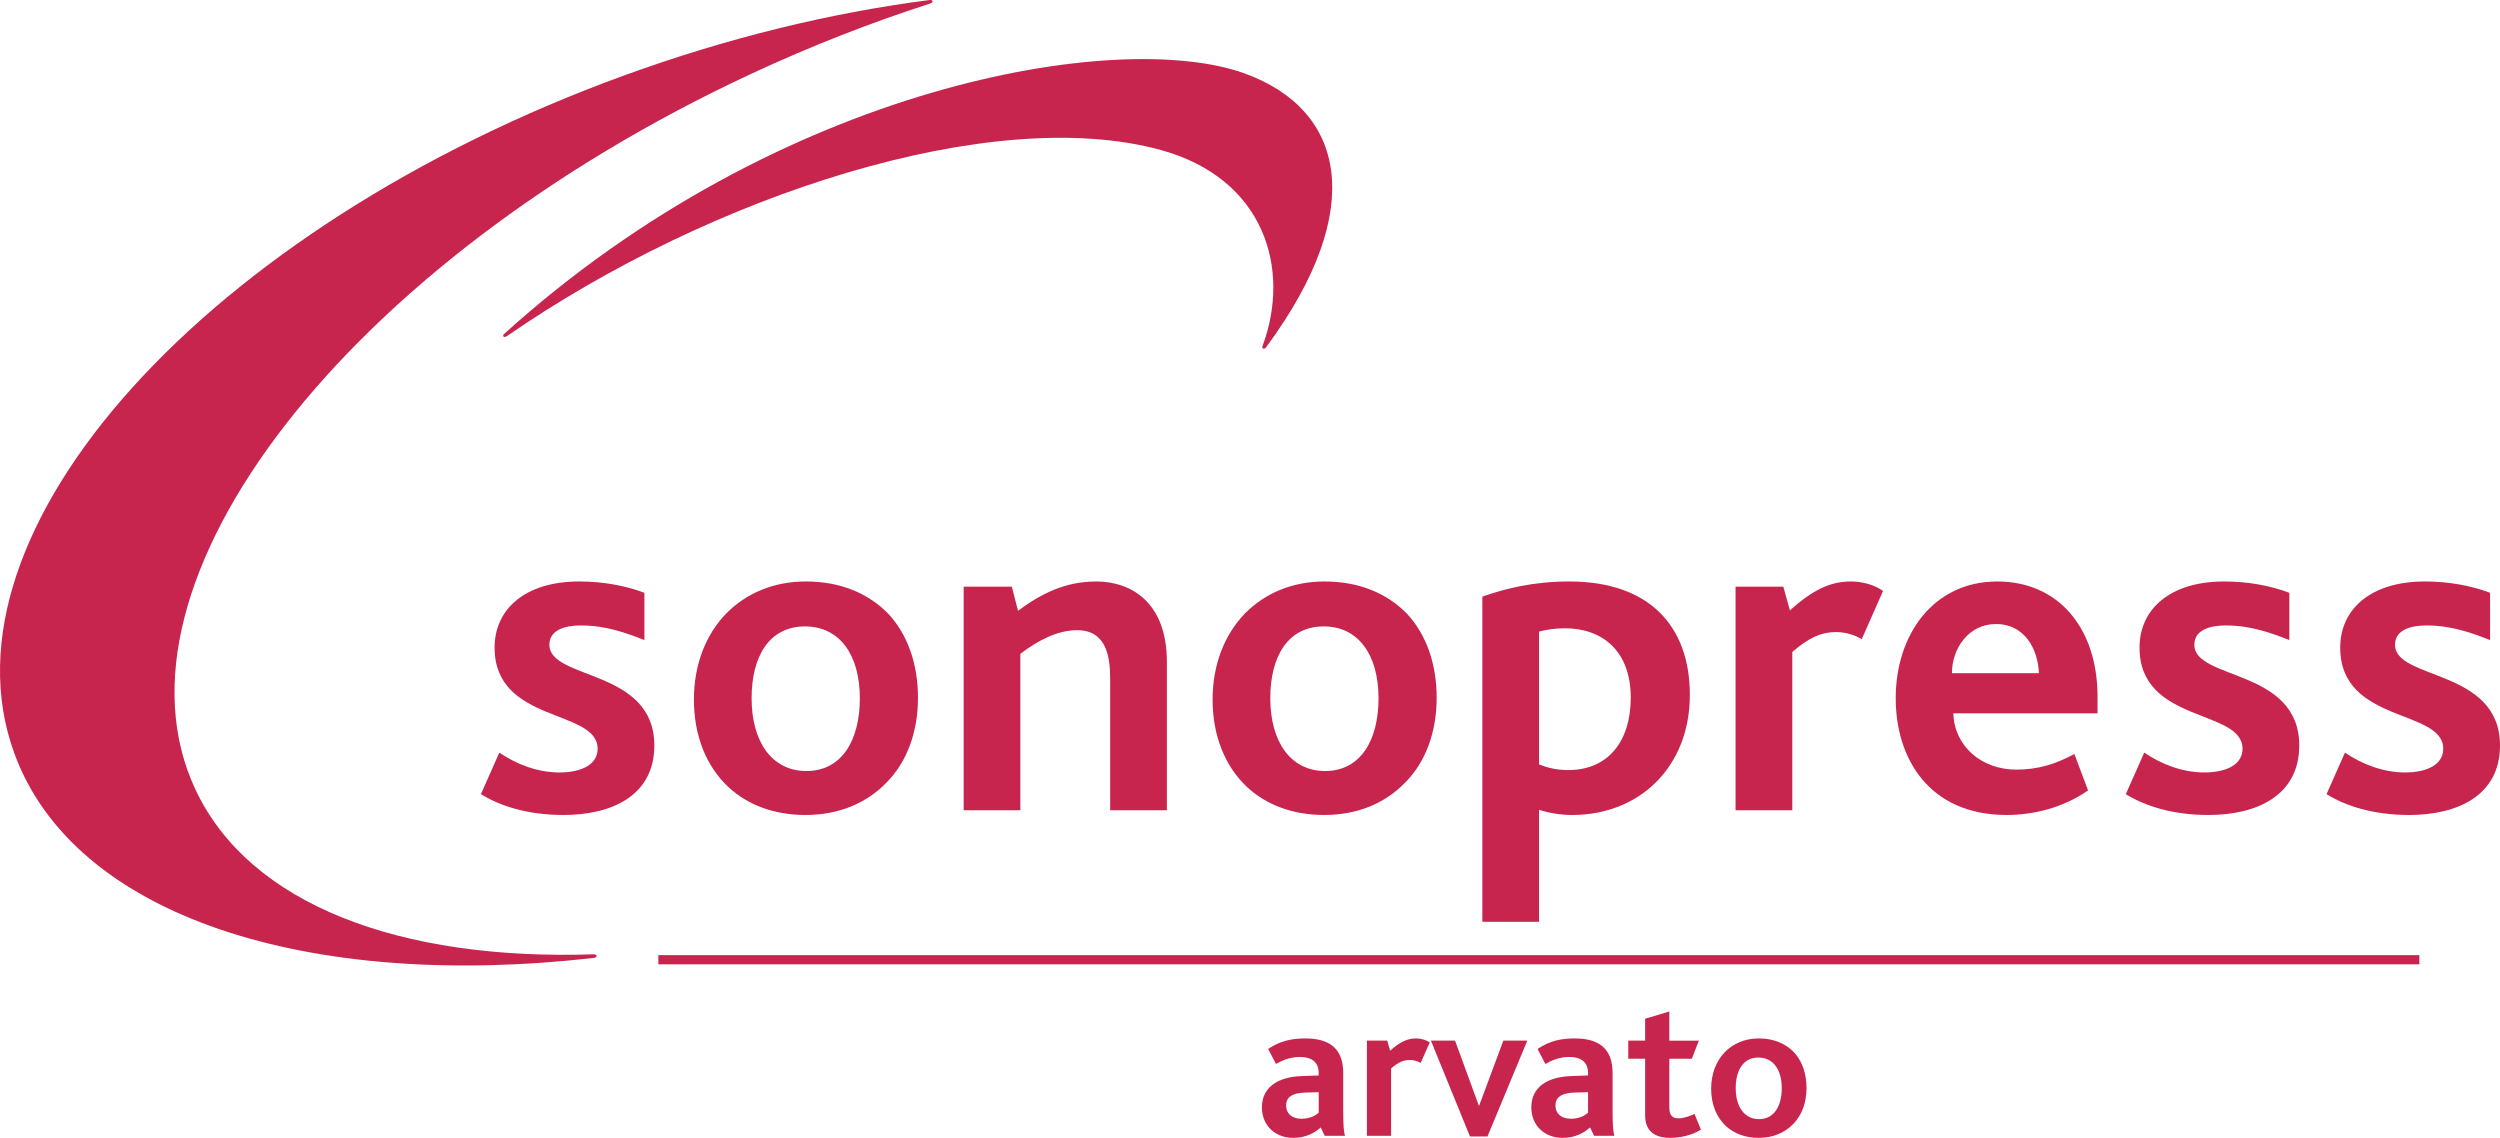
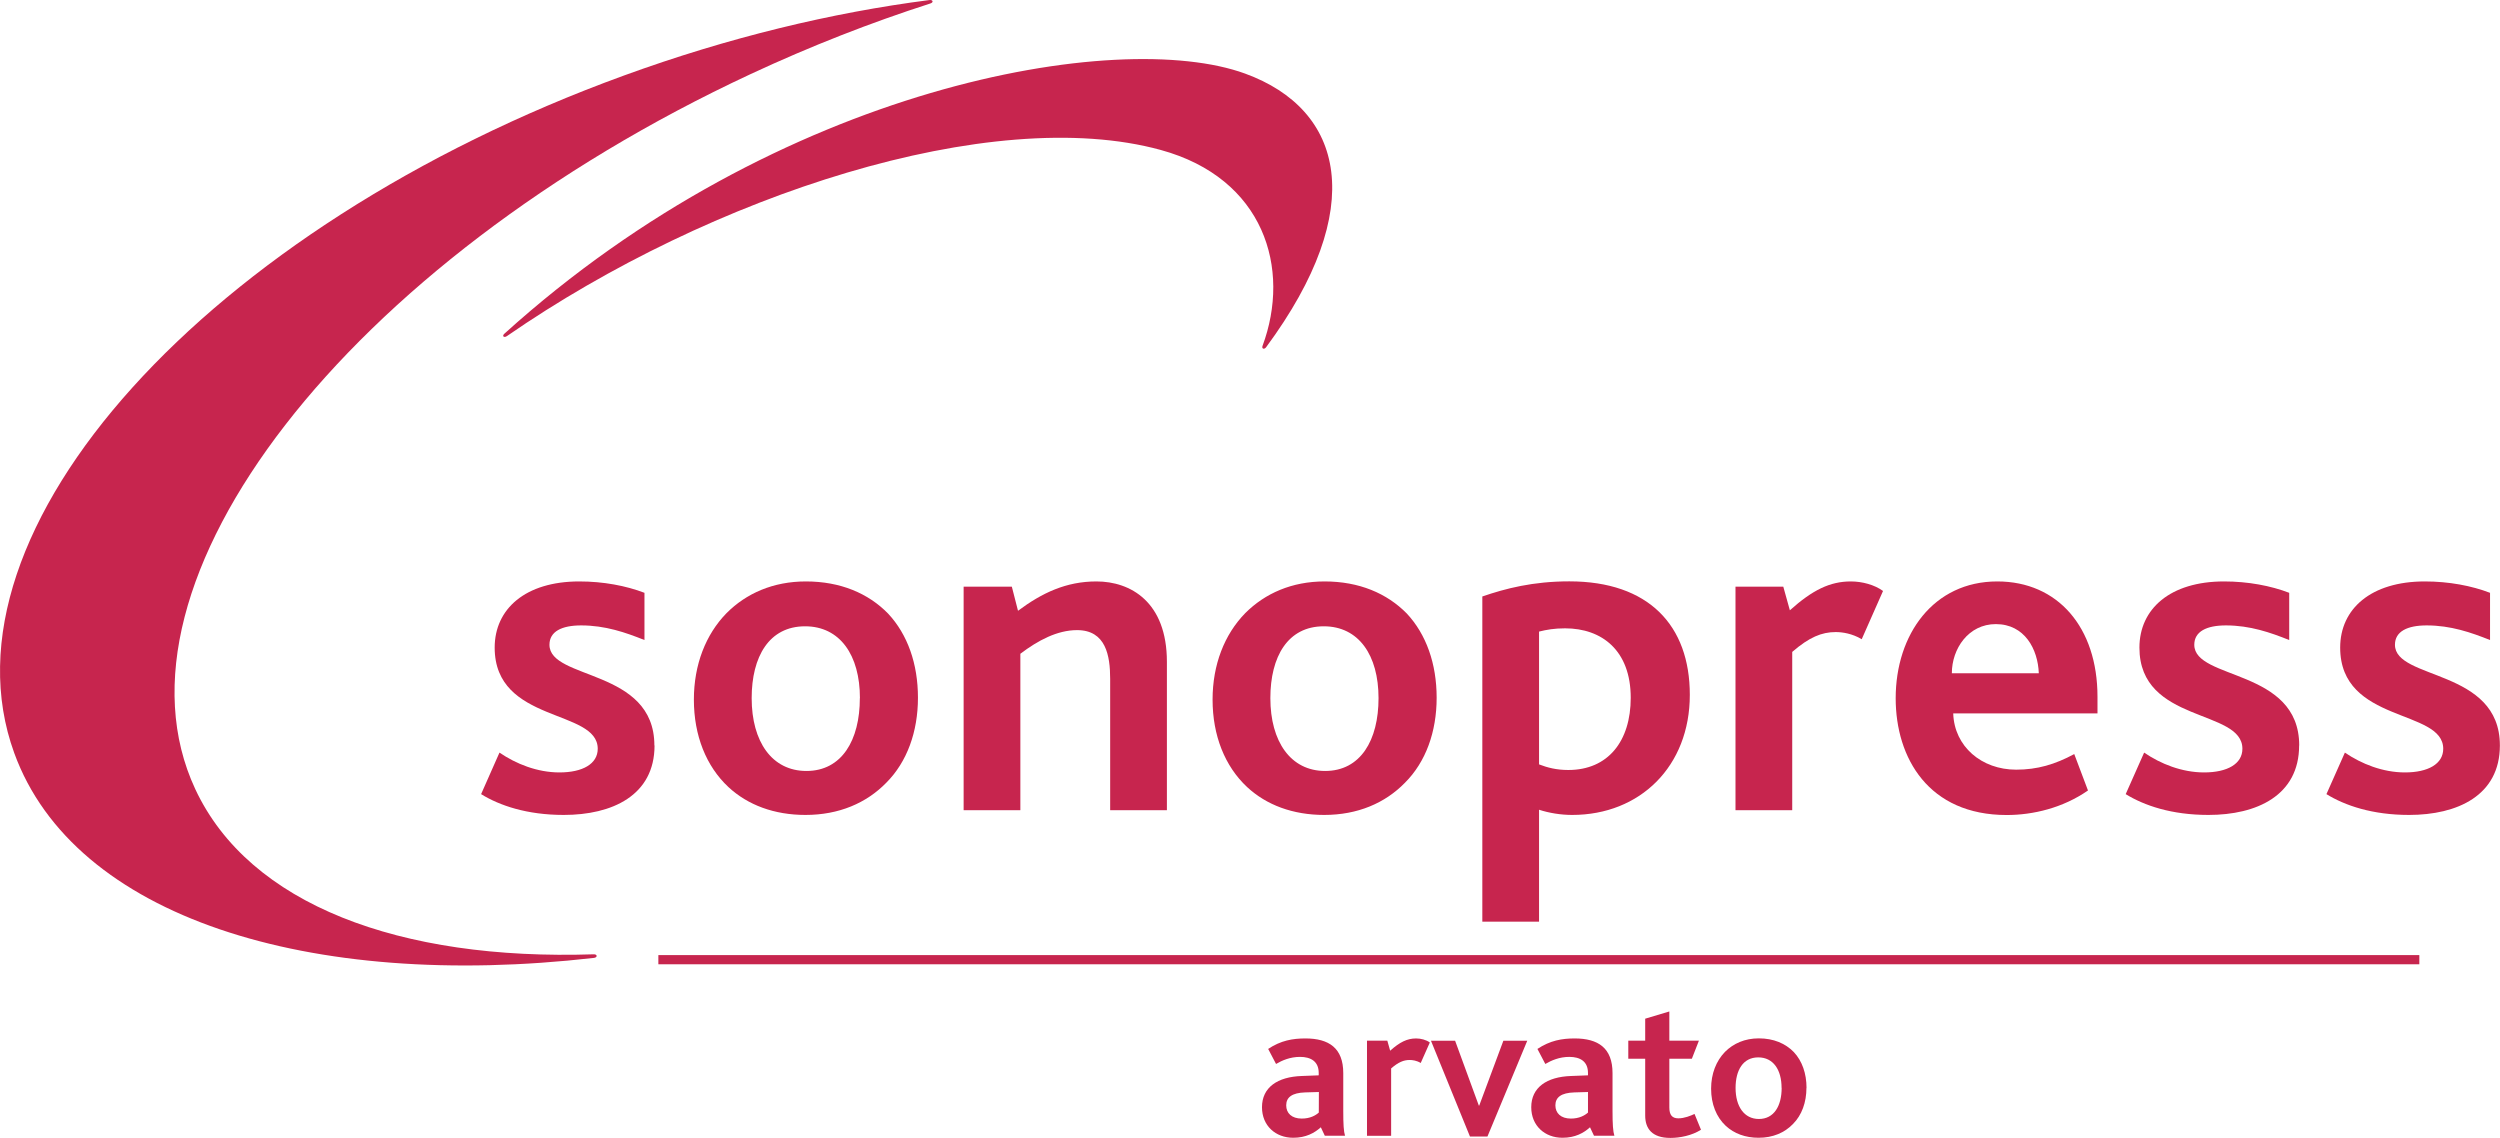
- <svg xmlns="http://www.w3.org/2000/svg" xmlns:xlink="http://www.w3.org/1999/xlink" width="544.519" height="247.834" version="1" viewBox="-.463 -.882 544.519 247.834">
+ <svg xmlns="http://www.w3.org/2000/svg" xmlns:xlink="http://www.w3.org/1999/xlink" width="30.76" height="14" version="1" viewBox="-.463 -.882 30.737 14">
  <defs>
    <path id="a" d="M0 .002v247.834h582.869V.002" />
    <clipPath id="b">
      <use width="584" height="249" xlink:href="#a" />
    </clipPath>
  </defs>
-   <path fill="#c7254e" d="M135.894 16.453C158.619 8.18 181.151 2.747 202.448.011c.762-.096.955.521.168.755-12.903 4.148-26.031 9.276-39.143 15.382C75.413 57.201 21.585 126.981 42.529 171.877c11.748 25.165 44.567 37.386 86.8 35.981.803-.016.834.675.064.778-62.117 7.118-113.281-8.874-126.288-44.607C-14.581 115.45 45.169 49.473 135.894 16.453" clip-path="url(#b)" transform="translate(-.4654406 -.884)" />
-   <path fill="#c7254e" d="M270.712 15.143c21.585 7.855 26.97 29.289 4.606 59.597-.409.554-.986.369-.795-.241 6.284-16.899.354-36.535-22.171-42.714-36.832-10.103-97.93 9.798-142.401 40.54-.61.417-1.124.056-.619-.465 59.999-54.293 133.904-66.715 161.38-56.717" />
-   <path fill="none" stroke="#c7254e" stroke-miterlimit="3.864" stroke-width="2" d="M142.931 208.155h383.559" />
-   <path fill="#c7254e" d="M142.056 161.492c0-16.778-22.854-14.203-22.854-21.931 0-2.881 2.681-4.212 6.901-4.212 5.256 0 9.677 1.548 13.794 3.186v-10.296c-4.012-1.541-8.963-2.472-14.203-2.472-11.74 0-18.432 5.979-18.432 14.413 0 16.578 22.444 13.28 22.444 22.035 0 3.29-3.298 5.151-8.345 5.151-4.831 0-9.461-1.861-13.072-4.325l-4.004 9.052c4.004 2.479 9.982 4.534 18.006 4.534 10.505 0 19.765-4.221 19.765-15.135" />
-   <path fill="#c7254e" fill-rule="evenodd" d="M199.479 151.101c0-7.423-2.271-13.794-6.492-18.328-4.325-4.421-10.399-7.006-17.918-7.006-7.094 0-12.968 2.584-17.285 6.901-4.534 4.638-7.109 11.218-7.109 18.833 0 7.832 2.68 14.523 7.519 19.051 4.213 3.907 9.982 6.074 16.779 6.074 7.302 0 13.28-2.577 17.598-7.006 4.533-4.524 6.908-11.113 6.908-18.519m-12.662.097c0 9.164-3.924 15.856-11.636 15.856-7.519 0-11.94-6.388-11.94-15.856 0-9.061 3.804-15.641 11.628-15.641 7.614 0 11.948 6.276 11.948 15.641z" />
-   <path fill="#c7254e" d="M253.692 175.599V143.27c0-13.072-7.928-17.502-15.342-17.502-6.588 0-11.828 2.472-17.084 6.388l-1.34-5.255h-10.496V175.6h12.349v-34.079c3.812-2.88 8.024-5.144 12.358-5.144 6.275 0 7.206 5.554 7.206 10.6V175.6h12.349" />
-   <path fill="#c7254e" fill-rule="evenodd" d="M312.454 151.101c0-7.423-2.271-13.794-6.483-18.328-4.333-4.421-10.408-7.006-17.927-7.006-7.093 0-12.967 2.584-17.284 6.901-4.526 4.638-7.11 11.218-7.11 18.833 0 7.832 2.68 14.523 7.519 19.051 4.221 3.907 9.982 6.074 16.778 6.074 7.312 0 13.28-2.577 17.598-7.006 4.542-4.524 6.909-11.113 6.909-18.519m-12.663.097c0 9.164-3.915 15.856-11.635 15.856-7.51 0-11.94-6.388-11.94-15.856 0-9.061 3.803-15.641 11.635-15.641 7.616 0 11.94 6.276 11.94 15.641zm67.807-.723c0-15.125-8.962-24.708-26.256-24.708-7.92 0-13.898 1.549-18.938 3.299v70.832h12.35v-24.403c2.168.715 4.743 1.133 7.207 1.133 14.821-.001 25.637-10.602 25.637-26.153m-12.871.626c0 9.469-4.935 15.744-13.594 15.744-2.567 0-4.524-.506-6.379-1.228V136.68c1.653-.409 3.291-.714 5.666-.714 8.032.001 14.307 4.84 14.307 15.135z" />
-   <path fill="#c7254e" d="M409.679 127.83c-1.854-1.34-4.534-2.063-7.005-2.063-4.527 0-8.33 1.862-13.282 6.292l-1.435-5.16h-10.401v48.699h12.358V141.11c3.708-3.186 6.388-4.325 9.469-4.325 1.444 0 3.604.313 5.657 1.549l4.639-10.504" />
-   <path fill="#c7254e" fill-rule="evenodd" d="M456.397 154.495v-3.603c0-15.135-8.651-25.125-21.826-25.125-13.899 0-22.132 11.54-22.132 25.43 0 13.079 7.206 25.43 24.185 25.43 5.771 0 12.254-1.549 17.71-5.353l-2.983-7.929c-4.221 2.271-8.034 3.402-12.663 3.402-7.52 0-13.48-5.047-13.697-12.253h31.406m-12.768-8.753h-18.945c0-5.352 3.612-10.704 9.573-10.704 6.284-.001 9.163 5.455 9.372 10.704z" />
-   <path fill="#c7254e" d="M500.329 161.492c0-16.778-22.845-14.203-22.845-21.931 0-2.881 2.672-4.212 6.893-4.212 5.248 0 9.678 1.548 13.795 3.186v-10.296c-4.021-1.541-8.957-2.472-14.204-2.472-11.739 0-18.424 5.979-18.424 14.413 0 16.578 22.436 13.28 22.436 22.035 0 3.29-3.289 5.151-8.336 5.151-4.839 0-9.479-1.861-13.072-4.325l-4.021 9.052c4.021 2.479 9.983 4.534 18.023 4.534 10.496 0 19.755-4.221 19.755-15.135m43.727 0c0-16.778-22.862-14.203-22.862-21.931 0-2.881 2.68-4.212 6.9-4.212 5.256 0 9.686 1.548 13.803 3.186v-10.296c-4.021-1.541-8.955-2.472-14.21-2.472-11.733 0-18.434 5.979-18.434 14.413 0 16.578 22.445 13.28 22.445 22.035 0 3.29-3.299 5.151-8.33 5.151-4.84 0-9.477-1.861-13.081-4.325l-4.012 9.052c4.012 2.479 9.983 4.534 18.008 4.534 10.503 0 19.773-4.221 19.773-15.135" />
-   <path fill="#c7254e" fill-rule="evenodd" d="M292.497 246.511c-.305-.963-.393-2.495-.393-5.473v-8.201c0-5.433-3.113-7.543-8.241-7.543-2.761 0-5.352.442-8.113 2.288l1.709 3.281c1.317-.786 3.074-1.532 5.225-1.532 2.318 0 4.076.963 4.076 3.506v.522l-3.684.136c-5.304.177-8.682 2.496-8.682 6.797 0 4.076 2.985 6.66 6.796 6.66 2.76 0 4.646-1.051 6.01-2.278l.867 1.837h4.43m-5.736-5.039c-.698.618-1.885 1.315-3.723 1.315-2.199 0-3.379-1.179-3.379-2.889 0-1.757 1.269-2.72 4.117-2.809l2.985-.088z" />
-   <path fill="#c7254e" d="M310.946 226.169c-.786-.562-1.926-.875-2.978-.875-1.934 0-3.562.795-5.655 2.681l-.619-2.199h-4.43v20.735h5.265v-14.676c1.572-1.364 2.719-1.846 4.028-1.846.616 0 1.541.128 2.407.649l1.982-4.469m21.249-.393h-5.215l-5.258 14.123h-.095l-5.169-14.123h-5.255l8.506 20.872h3.811l8.675-20.872" />
-   <path fill="#c7254e" fill-rule="evenodd" d="M351.172 246.511c-.306-.963-.4-2.495-.4-5.473v-8.201c0-5.433-3.106-7.543-8.242-7.543-2.76 0-5.335.442-8.104 2.288l1.709 3.281c1.324-.786 3.072-1.532 5.215-1.532 2.328 0 4.078.963 4.078 3.506v.522l-3.684.136c-5.296.177-8.674 2.496-8.674 6.797 0 4.076 2.983 6.66 6.796 6.66 2.76 0 4.637-1.051 6.002-2.278l.874 1.837h4.43m-5.744-5.039c-.698.618-1.888 1.315-3.725 1.315-2.19 0-3.378-1.179-3.378-2.889 0-1.757 1.276-2.72 4.125-2.809l2.978-.088z" />
-   <path fill="#c7254e" d="M370.013 245.156l-1.403-3.419c-.835.394-2.198.963-3.516.963-1.355 0-1.964-.746-1.964-2.367v-10.608h4.901l1.533-3.948h-6.435v-6.347l-5.266 1.573v4.773h-3.676v3.948h3.676v12.366c0 2.801 1.444 4.862 5.481 4.862 2.056 0 4.688-.521 6.669-1.796" />
-   <path fill="#c7254e" fill-rule="evenodd" d="M393.012 236.079c0-3.153-.964-5.874-2.76-7.8-1.847-1.886-4.43-2.985-7.624-2.985-3.026 0-5.528 1.1-7.367 2.938-1.934 1.974-3.024 4.782-3.024 8.024 0 3.338 1.132 6.179 3.202 8.112 1.797 1.661 4.252 2.584 7.141 2.584 3.113 0 5.658-1.099 7.495-2.985 1.933-1.926 2.937-4.726 2.937-7.888m-5.394.04c0 3.908-1.668 6.757-4.949 6.757-3.202 0-5.08-2.72-5.08-6.757 0-3.852 1.62-6.66 4.942-6.66 3.251 0 5.087 2.68 5.087 6.66z" />
+   <path fill="#c7254e" d="M135.894 16.453C158.619 8.18 181.151 2.747 202.448.011c.762-.096.955.521.168.755-12.903 4.148-26.031 9.276-39.143 15.382C75.413 57.201 21.585 126.981 42.529 171.877c11.748 25.165 44.567 37.386 86.8 35.981.803-.016.834.675.064.778-62.117 7.118-113.281-8.874-126.288-44.607C-14.581 115.45 45.169 49.473 135.894 16.453" clip-path="url(#b)" transform="matrix(.05649 0 0 .05649 -.4743946 -.882113)" />
+   <path fill="#c7254e" d="M14.844.023c1.219.444 1.524 1.655.26 3.367-.023.031-.056.021-.045-.014.355-.955.02-2.064-1.252-2.413-2.081-.571-5.532.553-8.044 2.29-.034.024-.063.003-.035-.026C9.117.16 13.292-.542 14.844.023" />
+   <path fill="none" stroke="#c7254e" stroke-miterlimit="3.864" stroke-width=".113" d="M7.626 10.926h21.667" />
+   <path fill="#c7254e" d="M7.577 8.29c0-.948-1.291-.802-1.291-1.239 0-.163.151-.238.39-.238.297 0 .547.087.779.18V6.412c-.227-.087-.506-.14-.802-.14-.663 0-1.041.338-1.041.814 0 .936 1.268.75 1.268 1.245 0 .186-.186.291-.471.291-.273 0-.534-.105-.738-.244l-.226.511c.226.14.564.256 1.017.256.593 0 1.117-.238 1.117-.855" />
+   <path fill="#c7254e" fill-rule="evenodd" d="M10.82 7.703c0-.419-.128-.779-.367-1.035-.244-.25-.587-.396-1.012-.396-.401 0-.733.146-.976.39-.256.262-.402.634-.402 1.064 0 .442.151.82.425 1.076.238.221.564.343.948.343.412 0 .75-.146.994-.396.256-.256.39-.628.39-1.046m-.715.005c0 .518-.222.896-.657.896-.425 0-.674-.361-.674-.896 0-.512.215-.884.657-.884.43 0 .675.355.675.884z" />
+   <path fill="#c7254e" d="M13.883 9.087V7.261c0-.738-.448-.989-.867-.989-.372 0-.668.14-.965.361l-.076-.297h-.593v2.751h.698V7.162c.215-.163.453-.291.698-.291.354 0 .407.314.407.599v1.617h.698" />
+   <path fill="#c7254e" fill-rule="evenodd" d="M17.202 7.703c0-.419-.128-.779-.366-1.035-.245-.25-.588-.396-1.013-.396-.401 0-.732.146-.976.39-.256.262-.402.634-.402 1.064 0 .442.151.82.425 1.076.238.221.564.343.948.343.413 0 .75-.146.994-.396.257-.256.39-.628.39-1.046m-.715.005c0 .518-.221.896-.657.896-.424 0-.674-.361-.674-.896 0-.512.215-.884.657-.884.43 0 .674.355.674.884zm3.83-.041c0-.854-.506-1.396-1.483-1.396-.447 0-.785.088-1.07.186v4.001h.698V9.081c.122.04.268.064.407.064.837-0 1.448-.599 1.448-1.477m-.727.035c0 .535-.279.889-.768.889-.145 0-.256-.029-.36-.069V6.889c.093-.023.186-.04.32-.04.454 0.0.808.273.808.855z" />
+   <path fill="#c7254e" d="M22.694 6.389c-.105-.076-.256-.117-.396-.117-.256 0-.471.105-.75.355l-.081-.291h-.588v2.751h.698V7.139c.209-.18.361-.244.535-.244.082 0 .204.018.32.088l.262-.593" />
+   <path fill="#c7254e" fill-rule="evenodd" d="M25.333 7.895v-.204c0-.855-.489-1.419-1.233-1.419-.785 0-1.25.652-1.25 1.437 0 .739.407 1.437 1.366 1.437.326 0 .692-.088 1-.302l-.169-.448c-.238.128-.454.192-.715.192-.425 0-.761-.285-.774-.692h1.774m-.721-.494h-1.07c0-.302.204-.605.541-.605.355-0.0.518.308.529.605z" />
+   <path fill="#c7254e" d="M27.815 8.29c0-.948-1.291-.802-1.291-1.239 0-.163.151-.238.389-.238.296 0 .547.087.779.18V6.412c-.227-.087-.506-.14-.802-.14-.663 0-1.041.338-1.041.814 0 .936 1.267.75 1.267 1.245 0 .186-.186.291-.471.291-.273 0-.535-.105-.738-.244l-.227.511c.227.14.564.256 1.018.256.593 0 1.116-.238 1.116-.855m2.47 0c0-.948-1.291-.802-1.291-1.239 0-.163.151-.238.39-.238.297 0 .547.087.78.18V6.412c-.227-.087-.506-.14-.803-.14-.663 0-1.041.338-1.041.814 0 .936 1.268.75 1.268 1.245 0 .186-.186.291-.471.291-.273 0-.535-.105-.739-.244l-.227.511c.227.14.564.256 1.017.256.593 0 1.117-.238 1.117-.855" />
+   <path fill="#c7254e" fill-rule="evenodd" d="M16.075 13.093c-.017-.054-.022-.141-.022-.309v-.463c0-.307-.176-.426-.466-.426-.156 0-.302.025-.458.129l.097.185c.074-.044.174-.087.295-.087.131 0 .23.054.23.198v.029l-.208.008c-.3.01-.49.141-.49.384 0 .23.169.376.384.376.156 0 .262-.059.34-.129l.049.104h.25m-.324-.285c-.039.035-.106.074-.21.074-.124 0-.191-.067-.191-.163 0-.099.072-.154.233-.159l.169-.005z" />
+   <path fill="#c7254e" d="M17.117 11.944c-.044-.032-.109-.049-.168-.049-.109 0-.201.045-.319.151l-.035-.124h-.25v1.171h.297v-.829c.089-.077.154-.104.228-.104.035 0 .087.007.136.037l.112-.252m1.2-.022h-.295l-.297.798h-.005l-.292-.798h-.297l.48 1.179h.215l.49-1.179" />
+   <path fill="#c7254e" fill-rule="evenodd" d="M19.389 13.093c-.017-.054-.023-.141-.023-.309v-.463c0-.307-.175-.426-.466-.426-.156 0-.301.025-.458.129l.097.185c.075-.044.174-.087.295-.087.132 0 .23.054.23.198v.029l-.208.008c-.299.01-.49.141-.49.384 0 .23.169.376.384.376.156 0 .262-.059.339-.129l.049.104h.25m-.324-.285c-.039.035-.107.074-.21.074-.124 0-.191-.067-.191-.163 0-.099.072-.154.233-.159l.168-.005z" />
+   <path fill="#c7254e" d="M20.454 13.017l-.079-.193c-.047.022-.124.054-.199.054-.077 0-.111-.042-.111-.134v-.599h.277l.087-.223h-.364v-.359l-.297.089v.27h-.208v.223h.208v.699c0 .158.082.275.31.275.116 0 .265-.029.377-.101" />
+   <path fill="#c7254e" fill-rule="evenodd" d="M21.753 12.504c0-.178-.054-.332-.156-.441-.104-.107-.25-.169-.431-.169-.171 0-.312.062-.416.166-.109.112-.171.27-.171.453 0 .189.064.349.181.458.102.094.24.146.403.146.176 0 .32-.062.423-.169.109-.109.166-.267.166-.446m-.305.002c0 .221-.094.382-.28.382-.181 0-.287-.154-.287-.382 0-.218.092-.376.279-.376.184 0 .287.151.287.376z" />
</svg>
